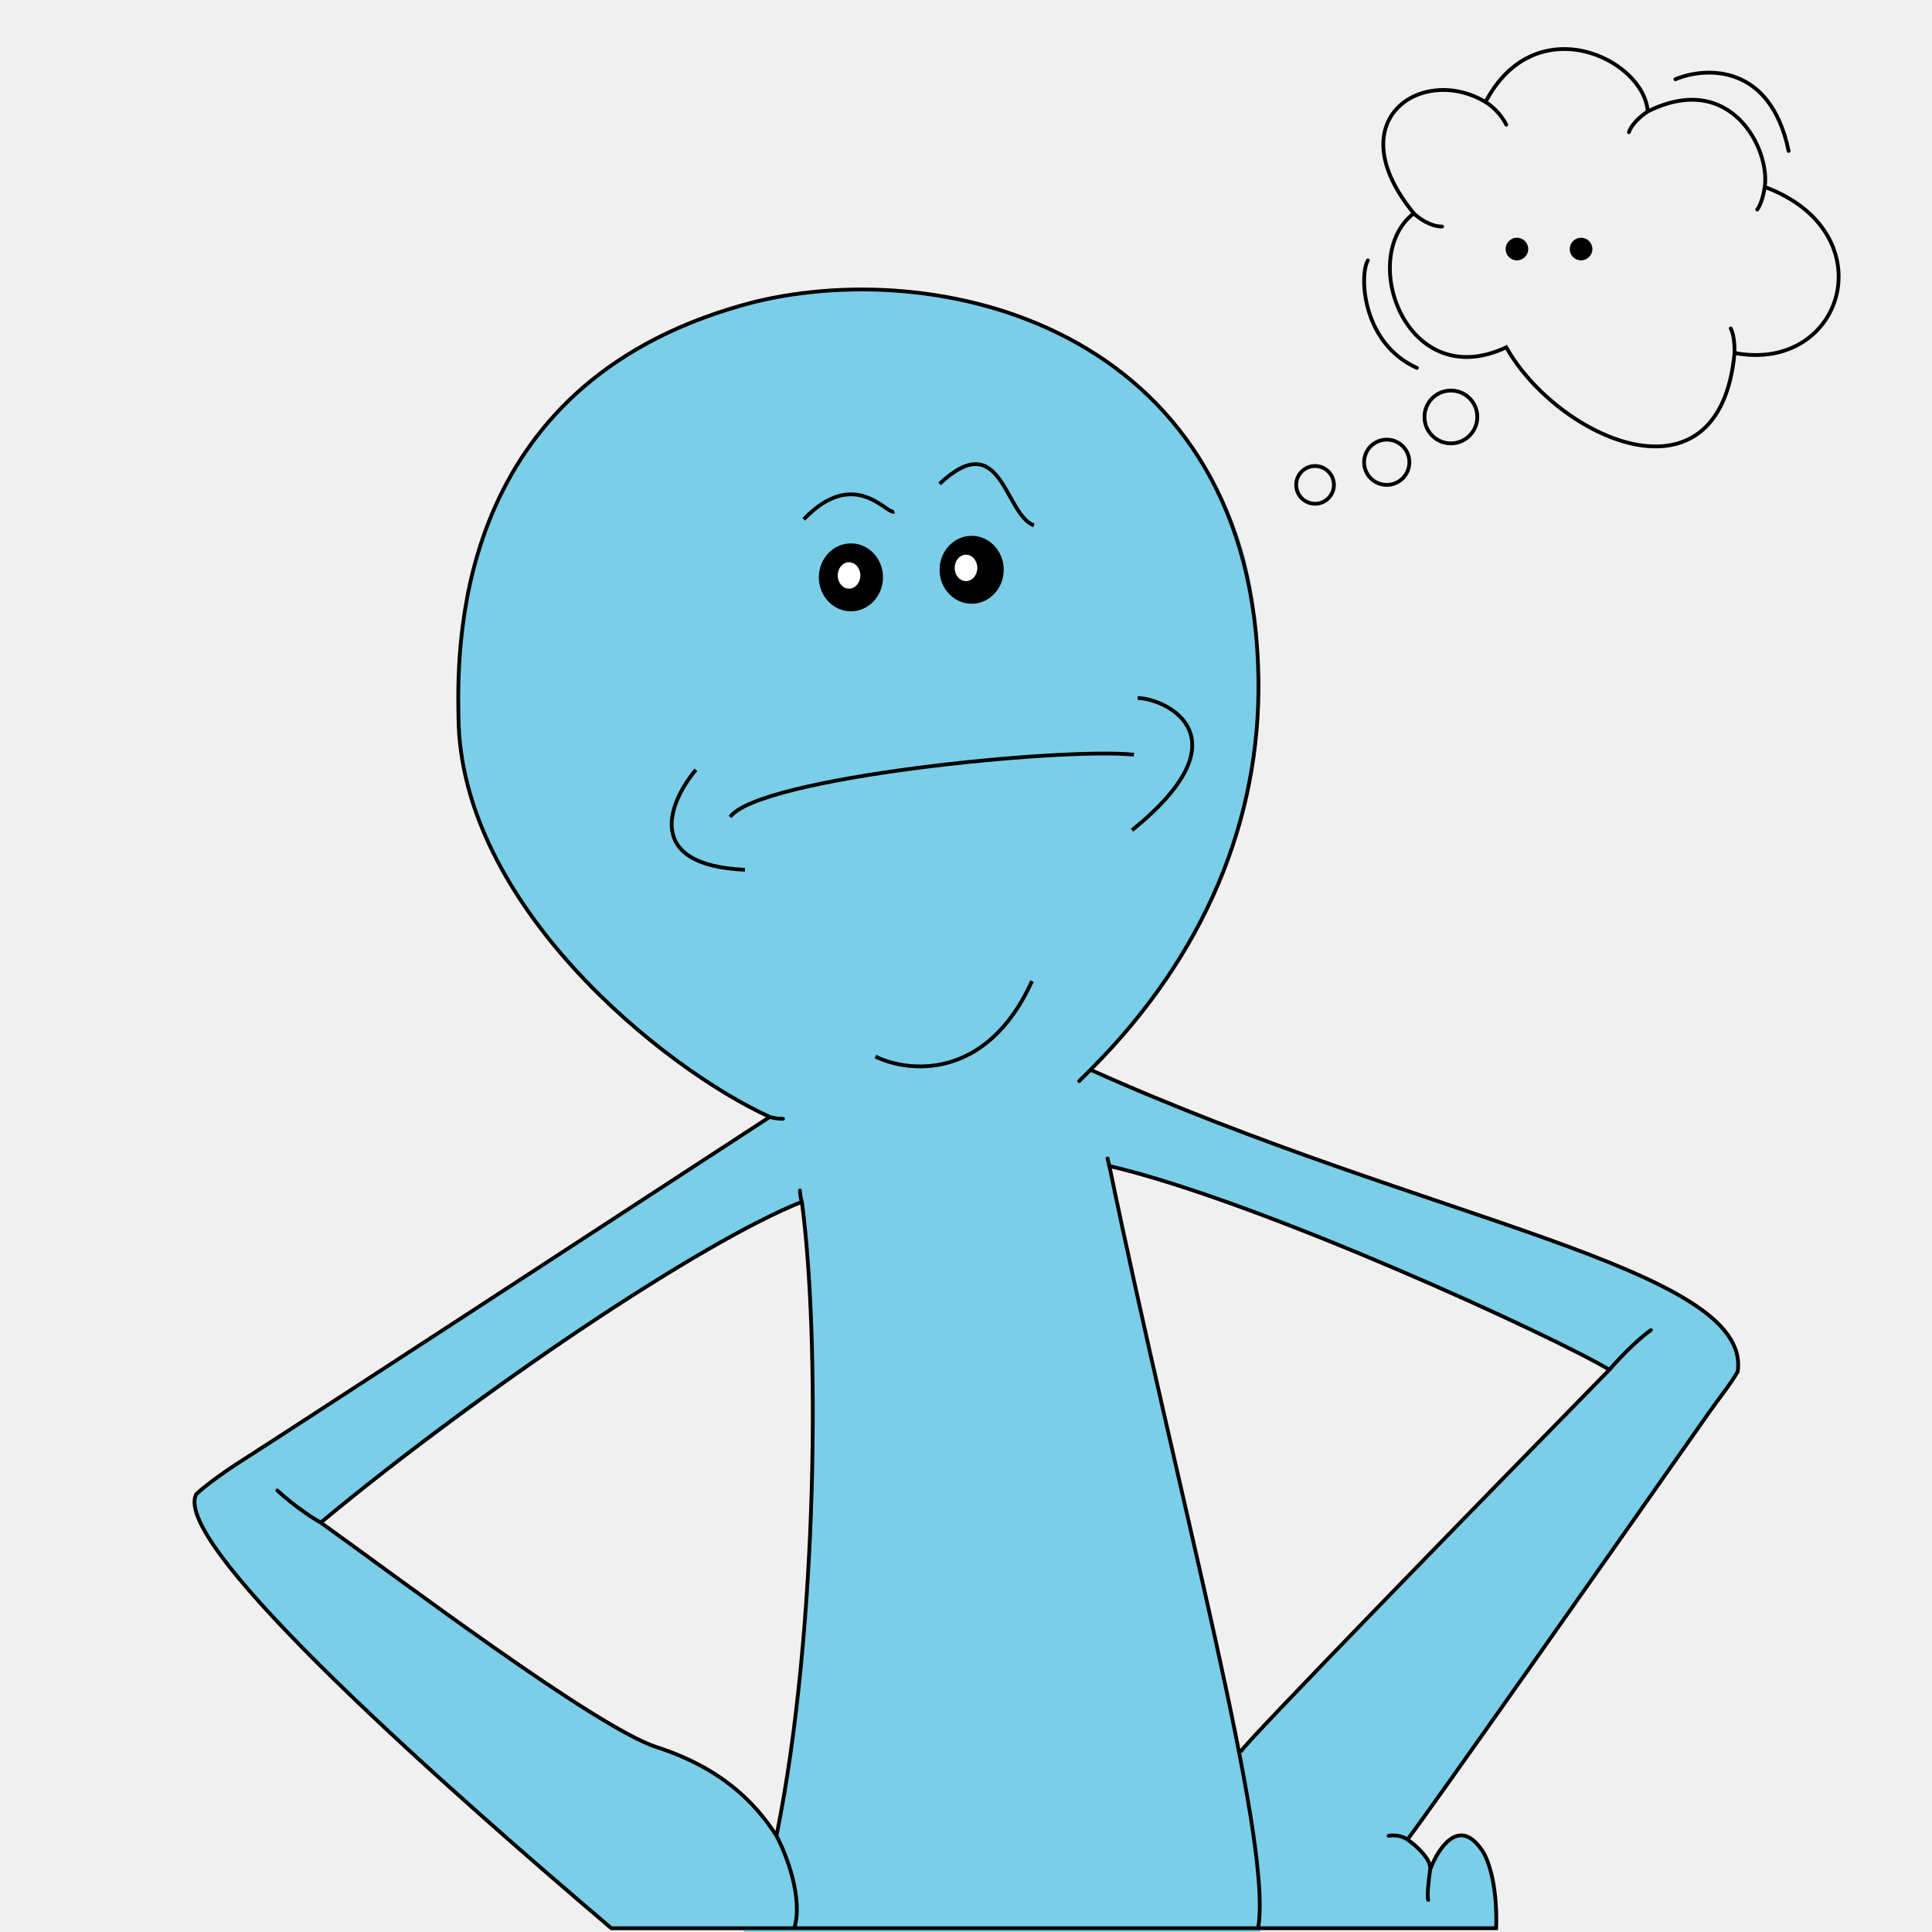
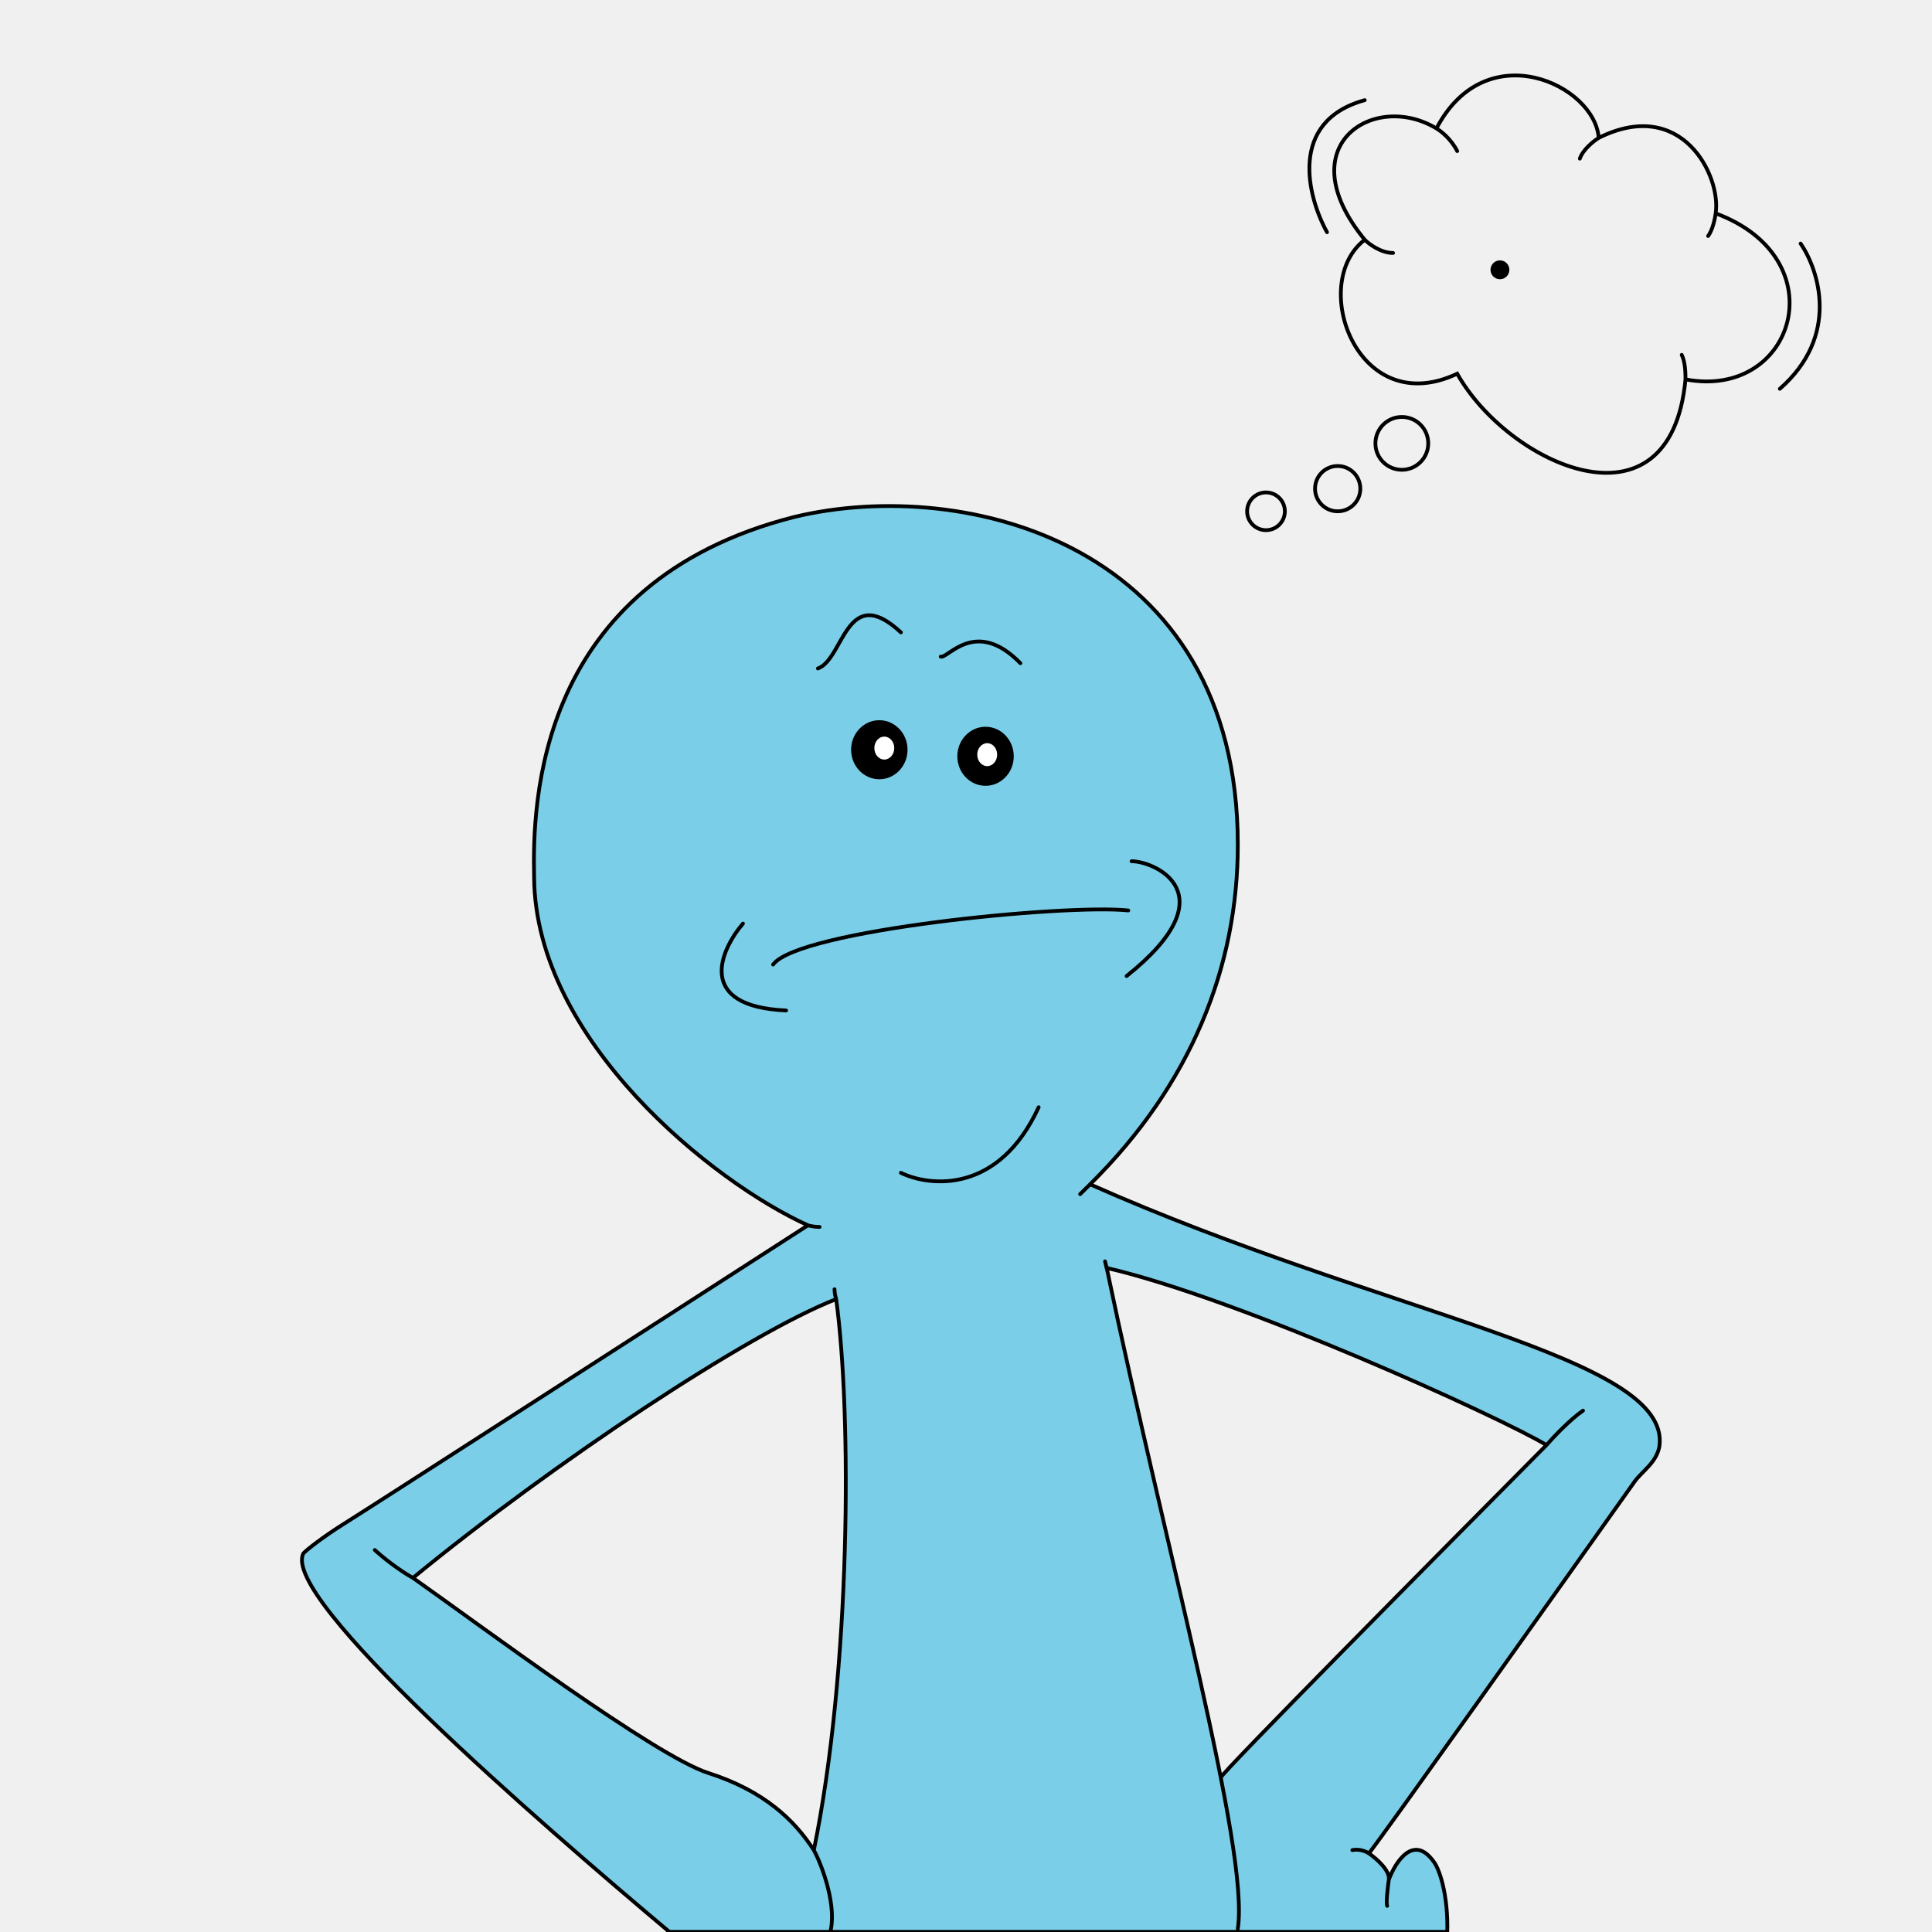
<svg xmlns="http://www.w3.org/2000/svg" width="512" height="512" viewBox="0 0 512 512" fill="none">
-   <path d="M197 512C219.4 461.2 216.667 362.5 212.5 319.5L207 293.5L289 283.5C312 407.5 334.4 462.8 334 512H197Z" fill="#7ACEE7" />
-   <path d="M53.5 394C69.5 383.2 162.5 322.833 207 294L213 318C178.6 332.4 113.333 381.073 85 403.61C114.027 425.596 160.293 458.575 182 466.5C207.2 475.7 212.167 500.333 211.5 511.5H162.5C140.5 491.5 36 405.812 53.5 394Z" fill="#7ACEE7" />
-   <path d="M288.5 283.5C399 329.5 479.5 342.5 457 369L373 487.5C375.236 489.097 379.429 492.866 379.073 495.642C381.342 485.285 396.105 476.201 396.5 511H334C334 502 332 480.6 328 465C352.407 439.323 401.627 388.33 426.532 363C395.355 347.333 324.7 314.6 293.5 309L288.5 283.5Z" fill="#7ACEE7" />
-   <path d="M122 195.5C127.2 247.5 178.833 284.167 204 296L289 283.5C328 243 338.5 203.5 332 158C325.5 112.5 283 72 219 77C155 82 115.5 130.5 122 195.5Z" fill="#7ACEE7" />
-   <path d="M193.5 216.5C201 206 281.5 198 300.5 200" stroke="black" />
-   <path d="M184.42 204C177.42 212.333 170.22 229.3 197.42 230.5" stroke="black" />
-   <path d="M301.5 185C308.5 185 331 195 300 220" stroke="black" />
-   <path d="M232 280C240.833 284.333 261.5 286.4 273.5 260" stroke="black" />
-   <path d="M212.5 318.5C186 329 127.4 368.3 85 403.5M212.5 318.5C217.236 353.806 216.93 431.602 205.771 486.5M212.5 318.5C212.333 318 212 316.7 212 315.5M85 403.5C106 418.5 158 457.824 174 463C191 468.5 200 477.5 205.771 486.5M85 403.5C83.167 402.5 78.3 399.4 73.5 395M205.771 486.5C208.347 491.333 212.9 503 210.5 511M204 296C160.833 324.167 72.6 381.7 65 386.5C57.4 391.3 53.167 394.833 52 396C45 409.5 120.833 476 162 511H210.5M204 296C175.5 283 121.9 239.6 121.5 190C121 167.5 122 100 200 80C251.5 67.5 332.264 88.508 333.5 180C334 217 319.5 253 289 283.5M204 296C204.5 296.167 205.9 296.5 207.5 296.5M289 283.5C378 323.5 464.5 336 460.5 363.5C458.5 367 455.768 370.254 453.142 374C425.025 414.112 378.853 479.817 373 487.5M289 283.5C288.5 284 289 283.5 286 286.5M373 487.5C372.333 487 370.4 486.1 368 486.5M373 487.5C375.167 489 379.4 492.7 379 495.5M379 495.5C378.667 497.833 378.1 502.7 378.5 503.5M379 495.5C381 490 386.5 481.5 392.5 490C394 491.833 396.9 498.6 396.5 511H210.5" stroke="black" stroke-linecap="round" />
-   <path d="M426.5 363C412.5 354.5 334.5 318.5 294 309C312 396 337.1 486.5 333.5 510.5M426.5 363C394 396.167 329 462.8 329 464M426.5 363C428.5 360.667 433.5 355.3 437.5 352.5" stroke="black" stroke-linecap="round" />
-   <path d="M294 309L293.5 307" stroke="black" stroke-linecap="round" />
-   <circle cx="207.5" cy="295.5" r="0.5" fill="#7ACEE7" />
-   <path d="M459.674 93.54C455.674 135.94 412.674 116.04 399.174 92.04C372.674 104.541 359.674 68.04 374.674 56.541M459.674 93.54C488.674 99.04 500.074 61.541 467.674 49.541M459.674 93.54C459.674 92.207 459.674 89.04 458.674 87.04M467.674 49.541C469.174 39.541 458.674 18.541 436.674 29.541M467.674 49.541C467.507 50.874 466.874 53.941 465.674 55.541M436.674 29.541C435.674 15.54 406.874 1.841 393.674 27.041M436.674 29.541C435.34 30.374 432.474 32.641 431.674 35.041M393.674 27.041C377.174 17.041 354.174 31.541 374.674 56.541M393.674 27.041C394.84 27.707 397.574 29.84 399.174 33.041M374.674 56.541C375.84 57.707 378.974 60.041 382.174 60.041" stroke="black" stroke-linecap="round" />
-   <circle cx="384.5" cy="110.5" r="7" stroke="black" />
-   <circle cx="367.5" cy="122.5" r="6" stroke="black" />
-   <circle cx="348.5" cy="128.5" r="5" stroke="black" />
-   <circle cx="402" cy="66" r="3" fill="black" />
-   <circle cx="419" cy="66" r="3" fill="black" />
-   <path d="M444 21C452 17.667 469.2 16.8 474 40" stroke="black" stroke-linecap="round" />
-   <path d="M362.5 69C360.167 73 361 91 375.5 97.5" stroke="black" stroke-linecap="round" />
-   <ellipse cx="8.5" cy="9" rx="8.5" ry="9" transform="matrix(-1 0 0 1 266 142)" fill="black" />
-   <ellipse cx="8.5" cy="9" rx="8.5" ry="9" transform="matrix(-1 0 0 1 234 144)" fill="black" />
-   <ellipse cx="3" cy="3.5" rx="3" ry="3.5" transform="matrix(-1 0 0 1 259 147)" fill="white" />
-   <ellipse cx="3" cy="3.5" rx="3" ry="3.5" transform="matrix(-1 0 0 1 228 149)" fill="white" />
-   <path d="M274 139.222C266.167 136.389 265.5 112.722 249 128.222" stroke="black" />
-   <path d="M237 135.618C234.833 136.285 226.5 123.618 213 137.618" stroke="black" />
+   <g clip-path="url(#clip0_76_2455)">
+     <path d="M207.959 512.464C227.663 468.309 225.259 382.519 221.594 345.144L216.756 322.545L288.887 313.853C309.119 421.633 328.823 469.7 328.471 512.464H207.959Z" fill="#7ACEE7" />
+     <path d="M81.729 409.899C95.804 400.512 177.611 348.041 216.756 322.979L222.034 343.84C191.774 356.357 134.362 398.663 109.438 418.252C134.972 437.362 175.67 466.027 194.764 472.916C216.932 480.912 221.301 502.323 220.714 512.029H177.611C158.259 494.645 66.335 420.166 81.729 409.899Z" fill="#7ACEE7" />
+     <path d="M288.447 313.853C385.649 353.836 456.461 365.135 436.668 388.169L362.778 491.169C364.744 492.557 368.433 495.833 368.12 498.246C370.112 489.264 382.932 482.253 383.28 512.5H328.138C328.138 504.677 326.712 485.171 323.193 471.612C344.663 449.294 387.96 404.971 409.867 382.954C382.442 369.337 320.291 340.885 292.846 336.017L288.447 313.853Z" fill="#7ACEE7" />
+     <path d="M141.985 237.364C146.56 282.562 191.979 314.432 214.117 324.718L288.887 313.853C323.193 278.651 332.43 244.317 326.712 204.769C320.994 165.221 283.609 130.018 227.311 134.364C171.014 138.71 136.268 180.866 141.985 237.364Z" fill="#7ACEE7" />
+     <path d="M204.88 255.617C211.478 246.49 282.29 239.537 299.003 241.275" stroke="black" stroke-linecap="round" />
+     <path d="M196.893 244.752C190.736 251.995 184.402 266.743 208.329 267.786" stroke="black" stroke-linecap="round" />
+     <path d="M299.883 228.237C306.04 228.237 325.832 236.929 298.563 258.659" stroke="black" stroke-linecap="round" />
+     <path d="M238.747 310.811C246.517 314.577 264.697 316.374 275.253 293.427" stroke="black" stroke-linecap="round" />
+     <path d="M216.756 177.148C223.646 174.685 224.233 154.114 238.747 167.587" stroke="black" stroke-linecap="round" />
+     <path d="M249.303 174.015C251.209 174.595 258.539 163.585 270.414 175.754" stroke="black" stroke-linecap="round" />
+     <ellipse cx="216.833" cy="324.596" rx="1.021" ry="1.077" fill="#7ACEE7" />
+     <path d="M221.594 344.275C198.283 353.401 146.736 387.561 109.438 418.156M221.594 344.275C225.76 374.963 225.491 442.582 215.674 490.3M221.594 344.275C221.447 343.84 221.154 342.71 221.154 341.667M109.438 418.156C127.911 431.194 173.653 465.374 187.727 469.873C202.681 474.654 210.598 482.477 215.674 490.3M109.438 418.156C107.826 417.287 103.545 414.593 99.322 410.768M215.674 490.3C217.941 494.501 222.008 505.546 219.897 512.5M214.117 324.718C176.145 349.2 98.531 399.208 91.845 403.38C85.16 407.552 81.436 410.623 80.41 411.637C74.252 423.372 141.818 482.078 178.03 512.5H219.897M214.117 324.718C189.047 313.418 141.897 275.695 141.546 232.583C141.106 213.026 141.985 154.356 210.598 136.972C255.9 126.107 328.032 144.23 328.032 223.891C328.032 256.055 315.717 287.343 288.887 313.853M214.117 324.718C214.557 324.863 215.788 325.153 217.196 325.153M288.887 313.853C367.176 348.621 443.266 359.486 439.747 383.389C438.932 387.59 435.358 389.743 433.275 392.515C408.541 427.38 367.927 484.491 362.778 491.169M288.887 313.853C288.447 314.288 288.887 313.853 286.248 316.461M362.778 491.169C362.191 490.734 360.304 489.887 358.38 490.3M362.778 491.169C364.684 492.473 368.408 495.689 368.056 498.122M368.056 498.122C367.763 500.15 367.264 504.381 367.616 505.076M368.056 498.122C369.815 493.342 374.653 485.954 379.931 493.342C381.25 494.935 383.885 501.722 383.533 512.5H219.897" stroke="black" stroke-linecap="round" />
+     <path d="M409.839 382.954C397.524 375.566 328.911 344.275 293.285 336.017C309.119 411.637 331.198 490.3 328.032 511.16M409.839 382.954C381.25 411.782 323.543 470 323.543 471.043M409.839 382.954C411.598 380.926 415.997 376.261 419.515 373.827" stroke="black" stroke-linecap="round" />
+     <path d="M293.285 336.018L292.845 334.279" stroke="black" stroke-linecap="round" />
+     <ellipse cx="233.029" cy="198.685" rx="7.477" ry="7.823" fill="black" />
+     <ellipse cx="261.178" cy="200.423" rx="7.477" ry="7.823" fill="black" />
+     <ellipse cx="234.349" cy="198.25" rx="2.639" ry="3.042" fill="white" />
+     <ellipse cx="261.618" cy="199.988" rx="2.639" ry="3.042" fill="white" />
+     <path d="M177.009 511.962L383.28 511.962" stroke="black" stroke-linecap="round" />
+     <path d="M446.674 100.54C442.674 142.94 399.674 123.04 386.174 99.04C359.674 111.541 346.674 75.04 361.674 63.541M446.674 100.54C475.674 106.04 487.074 68.54 454.674 56.541M446.674 100.54C446.674 99.207 446.674 96.04 445.674 94.04M454.674 56.541C456.174 46.541 445.674 25.541 423.674 36.541M454.674 56.541C454.507 57.874 453.874 60.941 452.674 62.541M423.674 36.541C422.674 22.541 393.874 8.841 380.674 34.041M423.674 36.541C422.34 37.374 419.474 39.641 418.674 42.041M380.674 34.041C364.174 24.041 341.174 38.541 361.674 63.541M380.674 34.041C381.84 34.707 384.574 36.84 386.174 40.041M361.674 63.541C362.84 64.707 365.974 67.04 369.174 67.04" stroke="black" stroke-linecap="round" />
+     <path d="M351.674 61.541C346.507 52.207 341.274 32.141 361.674 26.541" stroke="black" stroke-linecap="round" />
+     <path d="M477.174 64.54C482.007 71.54 487.674 89.04 471.674 103.041" stroke="black" stroke-linecap="round" />
+     <circle cx="371.5" cy="117.5" r="7" stroke="black" />
+     <circle cx="354.5" cy="129.5" r="6" stroke="black" />
+     <circle cx="335.5" cy="135.5" r="5" stroke="black" />
+     <circle cx="397.5" cy="71.5" r="2.5" fill="black" />
+   </g>
+   <defs>
+     <clipPath id="clip0_76_2455">
+       <rect width="512" height="512" fill="white" />
+     </clipPath>
+   </defs>
</svg>
